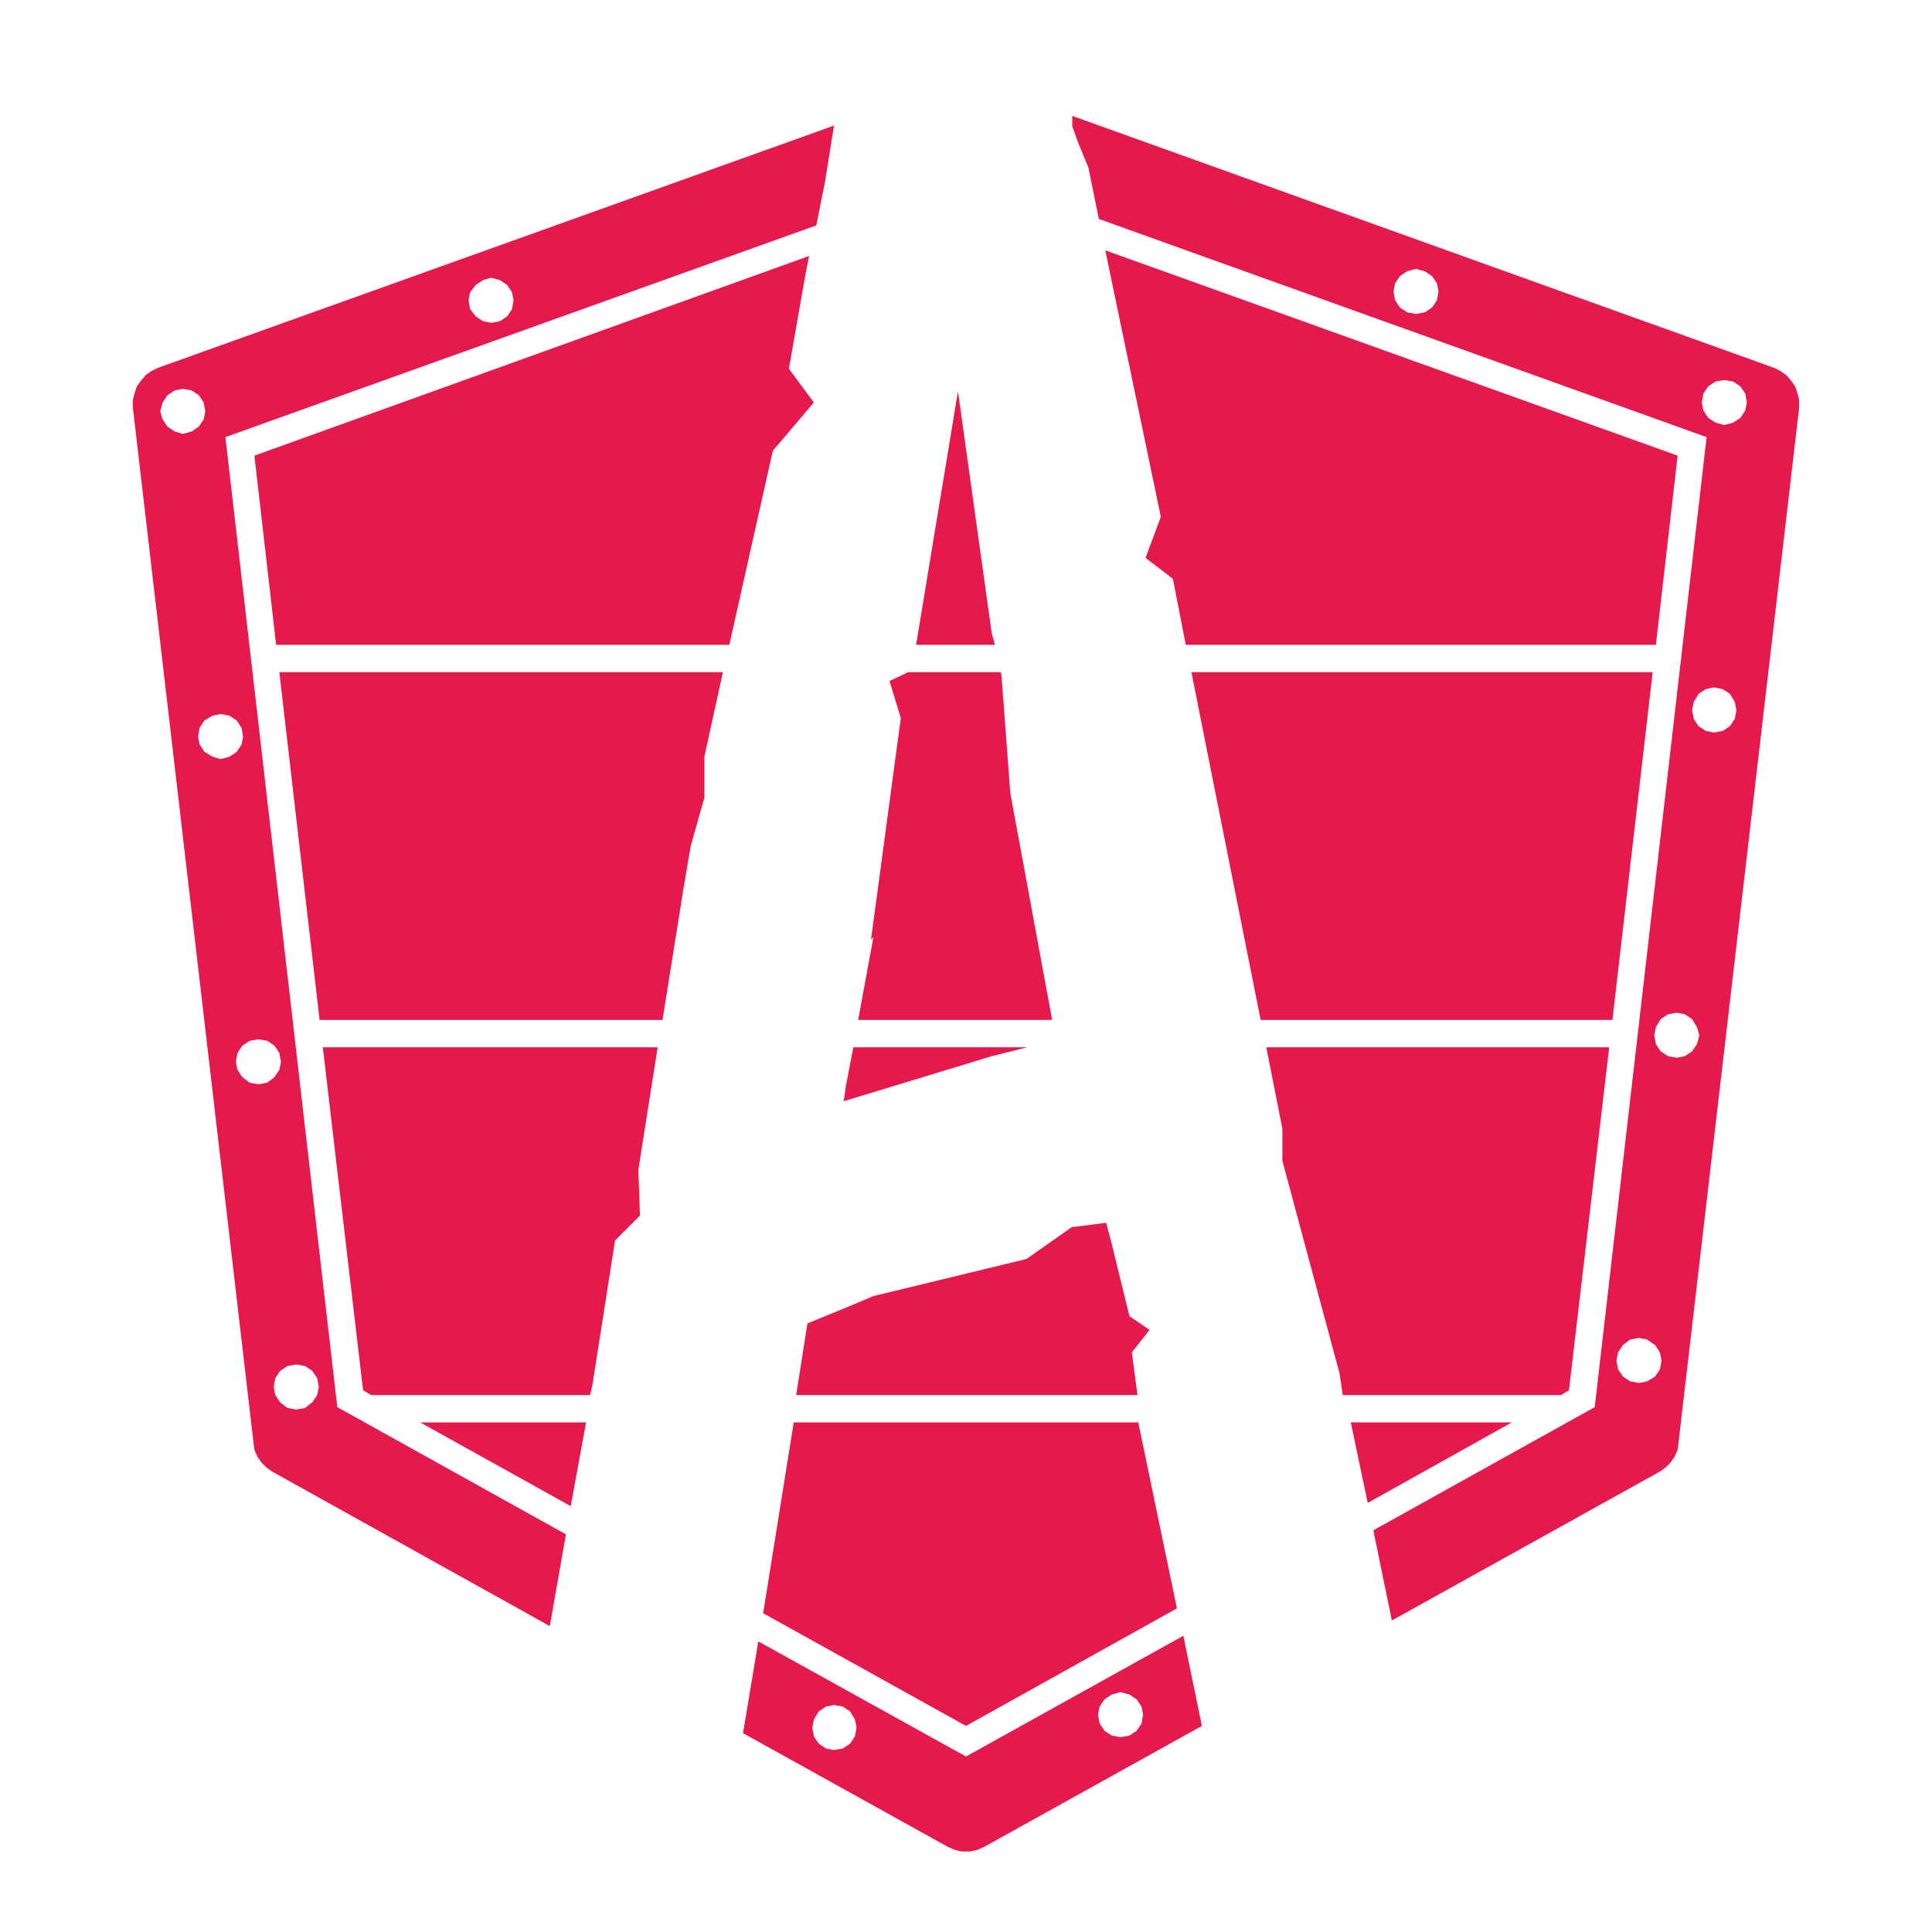
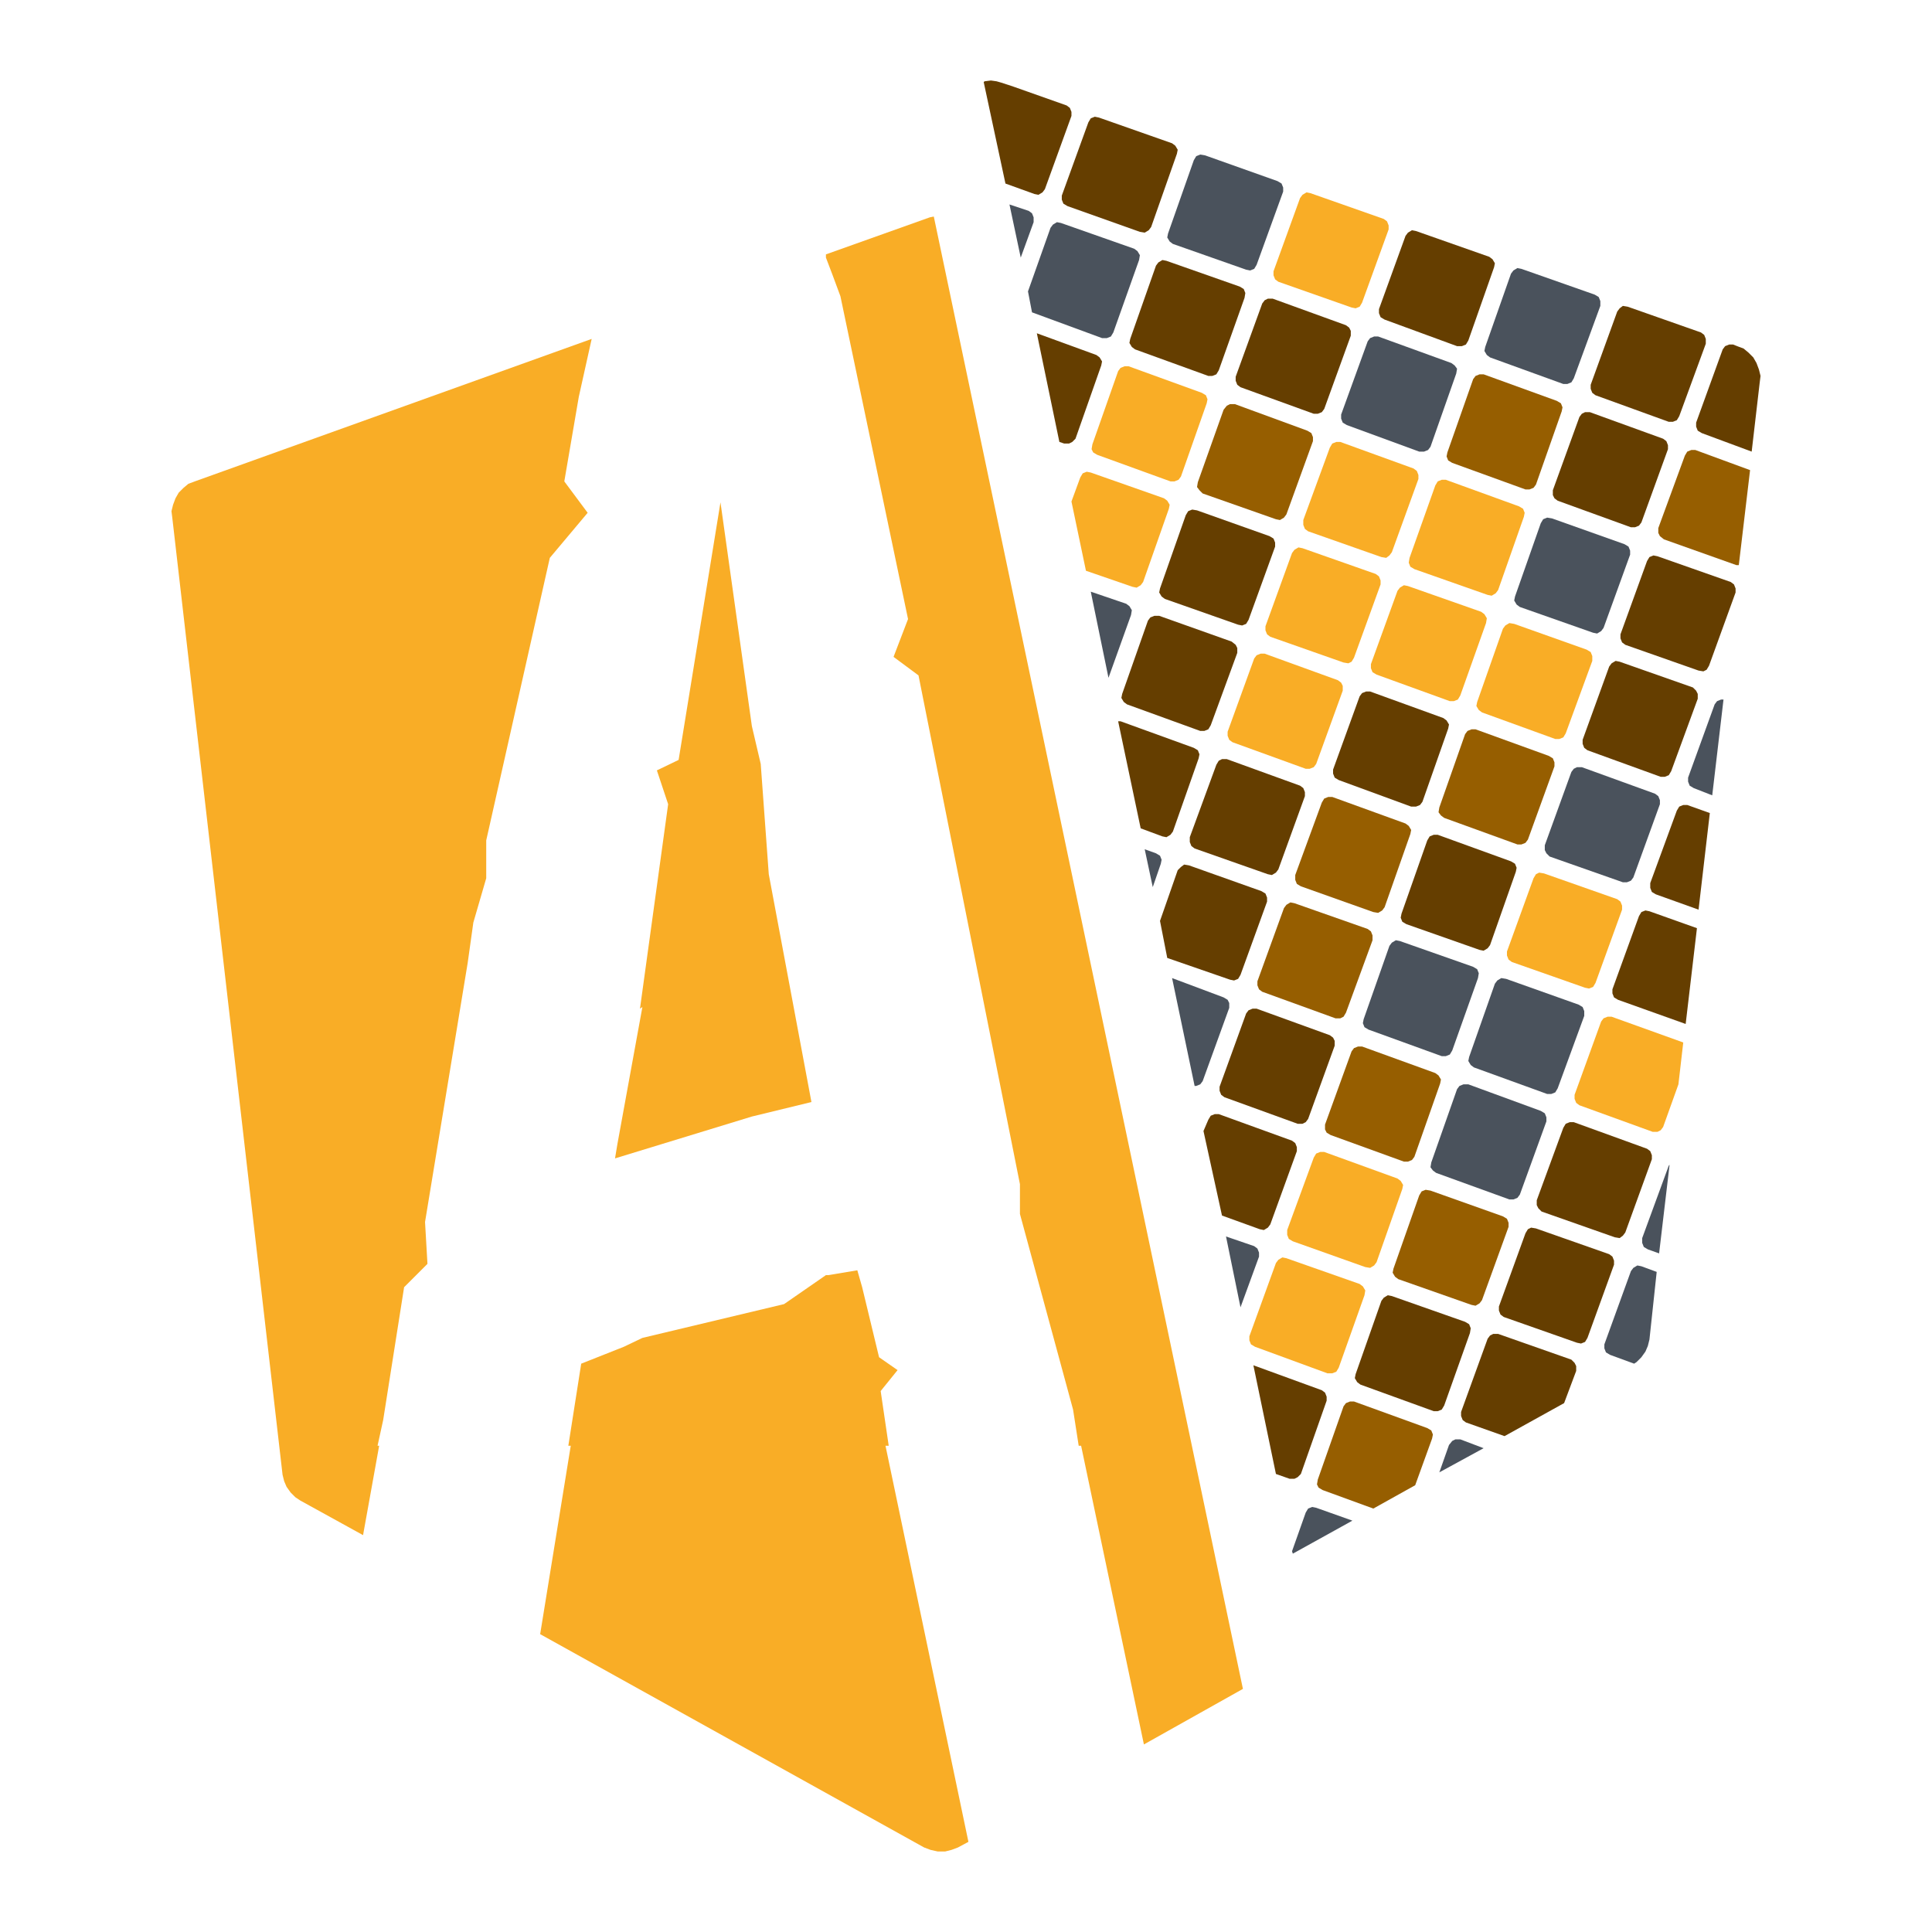
<svg xmlns="http://www.w3.org/2000/svg" viewBox="0 0 24 24">
-   <path fill="#e5194b" d="M9.06 8.01L9.6 5.6L10.11 5L9.8 4.58L10 3.44L10.05 3.18L3.16 5.66L3.43 8.01ZM12.32 7.87L11.9 4.86L11.38 8.01L12.36 8.01ZM8.49 11.04L8.58 10.51L8.75 9.91L8.75 9.4L8.98 8.35L3.47 8.35L3.97 12.67L8.23 12.67ZM10.85 11.64L10.66 12.67L13.07 12.67L12.55 9.85L12.44 8.38L12.43 8.35L11.28 8.35L11.05 8.46L11.19 8.92L10.82 11.67ZM3.15 17.93L3.16 18.01L3.2 18.1L3.25 18.17L3.31 18.23L3.38 18.28L6.83 20.2L7.03 19.06L4.19 17.48L2.8 5.43L10.14 2.8L10.25 2.25L10.36 1.56L1.96 4.57L1.88 4.61L1.81 4.66L1.75 4.73L1.7 4.8L1.67 4.89L1.65 4.97L1.65 5.06ZM6.1 4.01L6 3.99L5.91 3.93L5.84 3.84L5.82 3.73L5.84 3.63L5.91 3.54L6 3.48L6.1 3.45L6.21 3.48L6.3 3.54L6.36 3.63L6.38 3.73L6.36 3.84L6.3 3.93L6.21 3.99ZM2.38 5.36L2.27 5.39L2.17 5.36L2.08 5.3L2.02 5.21L1.99 5.11L2.02 5L2.08 4.91L2.17 4.85L2.27 4.83L2.38 4.85L2.47 4.91L2.53 5L2.55 5.11L2.53 5.21L2.47 5.3ZM2.85 9.4L2.74 9.43L2.64 9.4L2.54 9.34L2.48 9.25L2.46 9.15L2.48 9.04L2.54 8.95L2.64 8.89L2.74 8.87L2.85 8.89L2.94 8.95L3 9.04L3.02 9.15L3 9.25L2.94 9.34ZM3.21 13.47L3.1 13.45L3.01 13.38L2.95 13.29L2.93 13.19L2.95 13.08L3.01 12.99L3.1 12.93L3.21 12.91L3.32 12.93L3.41 12.99L3.47 13.08L3.49 13.19L3.47 13.29L3.41 13.38L3.32 13.45ZM3.79 17.49L3.68 17.51L3.57 17.49L3.48 17.42L3.42 17.33L3.4 17.23L3.42 17.12L3.48 17.03L3.57 16.97L3.68 16.95L3.79 16.97L3.88 17.03L3.94 17.12L3.96 17.23L3.94 17.33L3.88 17.42ZM10.51 13.48L10.48 13.68L12.32 13.12L12.76 13.01L10.6 13.01ZM4.51 17.27L4.61 17.33L7.33 17.33L7.36 17.2L7.64 15.41L7.95 15.1L7.93 14.53L8.17 13.01L4.01 13.01ZM7.28 17.67L5.22 17.67L7.09 18.71ZM13.73 3.11L14.42 6.42L14.23 6.93L14.57 7.19L14.73 8.01L20.57 8.01L20.84 5.66ZM20.53 8.35L14.8 8.35L15.66 12.67L20.03 12.67ZM22.35 5.06L22.35 4.97L22.33 4.89L22.3 4.8L22.25 4.73L22.19 4.66L22.12 4.61L22.04 4.57L13.32 1.44L13.32 1.57L13.4 1.79L13.52 2.08L13.65 2.72L21.2 5.43L19.81 17.48L17.06 19.01L17.29 20.13L20.62 18.28L20.69 18.23L20.75 18.17L20.8 18.1L20.84 18.01L20.85 17.93ZM17.7 3.88L17.59 3.9L17.48 3.88L17.39 3.82L17.33 3.73L17.31 3.62L17.33 3.52L17.39 3.43L17.48 3.37L17.59 3.34L17.7 3.37L17.79 3.43L17.85 3.52L17.87 3.62L17.85 3.73L17.79 3.82ZM21.62 5.19L21.53 5.25L21.42 5.28L21.31 5.25L21.22 5.19L21.16 5.1L21.14 5L21.16 4.89L21.22 4.8L21.31 4.74L21.42 4.72L21.53 4.74L21.62 4.8L21.68 4.89L21.7 5L21.68 5.1ZM21.49 9.02L21.4 9.08L21.29 9.1L21.19 9.08L21.1 9.02L21.04 8.93L21.02 8.82L21.04 8.72L21.1 8.62L21.19 8.56L21.29 8.54L21.4 8.56L21.49 8.62L21.55 8.72L21.57 8.82L21.55 8.93ZM20.93 13.12L20.83 13.14L20.72 13.12L20.63 13.06L20.57 12.97L20.55 12.86L20.57 12.76L20.63 12.66L20.72 12.6L20.83 12.58L20.93 12.6L21.02 12.66L21.08 12.76L21.11 12.86L21.08 12.97L21.02 13.06ZM20.56 17.1L20.46 17.16L20.36 17.18L20.25 17.16L20.16 17.1L20.1 17.01L20.08 16.9L20.1 16.8L20.16 16.71L20.25 16.64L20.36 16.62L20.46 16.64L20.56 16.71L20.62 16.8L20.64 16.9L20.62 17.01ZM19.99 13.01L15.73 13.01L15.93 14.02L15.93 14.42L16.64 17.06L16.68 17.33L19.39 17.33L19.49 17.27ZM10.85 16.1L10.59 16.21L10.03 16.44L9.89 17.33L14.13 17.33L14.06 16.8L14.28 16.52L14.03 16.35L13.8 15.41L13.74 15.19L13.35 15.24L13.32 15.24L12.75 15.64ZM16.78 17.67L16.99 18.67L18.78 17.67ZM9.48 20.04L12 21.44L14.62 19.98L14.14 17.67L9.86 17.67ZM14.7 20.32L12 21.82L9.42 20.39L9.23 21.53L11.77 22.94L11.86 22.98L11.95 23L12.05 23L12.14 22.98L12.23 22.94L14.93 21.44ZM10.47 21.72L10.36 21.74L10.26 21.72L10.17 21.66L10.11 21.57L10.09 21.46L10.11 21.36L10.17 21.26L10.26 21.2L10.36 21.18L10.47 21.2L10.56 21.26L10.62 21.36L10.64 21.46L10.62 21.57L10.56 21.66ZM14.03 21.56L13.92 21.58L13.81 21.56L13.72 21.5L13.66 21.41L13.64 21.3L13.66 21.2L13.72 21.11L13.81 21.05L13.92 21.02L14.03 21.05L14.12 21.11L14.18 21.2L14.2 21.3L14.18 21.41L14.12 21.5Z" />
+   <style>.s{fill:#f9ad26}.e{fill:#4a525c}.a{fill:#653e00}.b{fill:#965e00}.c{fill:#f9ad26}@media (prefers-color-scheme:light){.s{fill:#a55e00}.e{fill:#d0d7de}}</style>
+   <path class="s" d="M10.26 3.2L10.34 3.41L10.44 3.68L11.28 7.69L11.1 8.16L11.41 8.39L12.67 14.71L12.67 15.08L13.33 17.51L13.4 17.96L13.43 17.96L14.21 21.67L15.44 20.98L11.6 2.69L11.55 2.7L10.26 3.16ZM2.34 6.01L2.28 6.06L2.22 6.12L2.18 6.19L2.15 6.27L2.13 6.35L2.14 6.43L3.51 18.32L3.53 18.4L3.56 18.47L3.61 18.54L3.67 18.6L3.73 18.64L4.51 19.07L4.71 17.96L4.69 17.96L4.76 17.64L5.02 15.99L5.31 15.7L5.28 15.18L5.81 11.96L5.88 11.46L6.04 10.91L6.04 10.44L6.83 6.93L7.3 6.37L7.01 5.98L7.19 4.93L7.35 4.21L2.42 5.98ZM11.56 22.98L11.65 23L11.74 23L11.82 22.98L11.9 22.95L12.03 22.88L11 17.96L11.04 17.96L10.94 17.28L11.15 17.02L10.92 16.86L10.71 15.99L10.65 15.78L10.29 15.84L10.26 15.84L9.74 16.2L7.98 16.62L7.75 16.73L7.22 16.94L7.06 17.96L7.09 17.96L6.71 20.3L11.48 22.95ZM9.34 13.87L10.08 13.69L9.55 10.86L9.45 9.49L9.34 9.02L8.95 6.24L8.43 9.44L8.16 9.57L8.3 9.99L7.95 12.53L7.98 12.51L7.67 14.21L7.64 14.39Z" />
+   <path class="e" d="M14.51 2.9L14.5 2.95L14.53 3L14.57 3.03L15.48 3.35L15.53 3.36L15.58 3.34L15.61 3.29L15.94 2.38L15.94 2.33L15.92 2.28L15.87 2.25L14.97 1.93L14.91 1.92L14.86 1.94L14.83 1.99ZM12.78 2.62L12.54 2.54L12.68 3.2L12.84 2.76L12.84 2.7L12.82 2.65ZM13.83 4.13L14.15 3.23L14.16 3.17L14.13 3.12L14.09 3.09L13.18 2.77L13.13 2.76L13.08 2.79L13.05 2.83L12.77 3.62L12.82 3.88L13.69 4.2L13.75 4.2L13.8 4.18ZM17.07 4.18L17.02 4.2L16.99 4.24L16.66 5.15L16.66 5.2L16.68 5.25L16.73 5.28L17.63 5.61L17.69 5.61L17.74 5.59L17.77 5.55L18.09 4.64L18.1 4.58L18.07 4.54L18.03 4.51L17.12 4.18ZM13.99 7.5L13.55 7.35L13.77 8.42L14.05 7.64L14.06 7.58L14.03 7.53ZM14.36 10.6L14.22 10.55L14.32 11.02L14.42 10.73L14.43 10.68L14.41 10.63ZM17.34 11.68L17.29 11.71L17.26 11.75L16.94 12.66L16.93 12.71L16.95 12.76L17 12.79L17.91 13.12L17.96 13.12L18.01 13.1L18.04 13.05L18.36 12.15L18.37 12.09L18.35 12.04L18.3 12.01L17.39 11.69ZM15.27 12.46L15.25 12.42L15.2 12.39L14.56 12.15L14.84 13.49L14.86 13.49L14.91 13.47L14.94 13.43L15.27 12.52ZM15.23 15.36L15.41 16.24L15.64 15.61L15.64 15.56L15.62 15.51L15.58 15.48ZM16.25 18.74L16.22 18.79L16.05 19.27L16.06 19.3L16.8 18.89L16.35 18.73L16.3 18.72ZM18.45 4.31L18.44 4.36L18.47 4.41L18.51 4.44L19.42 4.77L19.47 4.77L19.52 4.75L19.55 4.7L19.88 3.8L19.88 3.74L19.86 3.69L19.81 3.66L18.9 3.34L18.85 3.33L18.8 3.36L18.77 3.4ZM19.22 6.43L19.17 6.45L19.14 6.5L18.82 7.41L18.81 7.46L18.84 7.51L18.88 7.54L19.79 7.86L19.84 7.87L19.89 7.84L19.92 7.8L20.25 6.89L20.25 6.84L20.23 6.79L20.18 6.76L19.28 6.44ZM20.97 9.71L20.99 9.76L21.04 9.79L21.27 9.88L21.41 8.69L21.38 8.69L21.33 8.71L21.3 8.75L20.97 9.66ZM19.55 9.55L19.52 9.59L19.19 10.5L19.19 10.56L19.21 10.6L19.25 10.64L20.16 10.96L20.21 10.96L20.26 10.94L20.29 10.9L20.62 9.99L20.62 9.94L20.6 9.89L20.56 9.86L19.65 9.53L19.59 9.53ZM18.65 12.15L18.6 12.18L18.57 12.22L18.25 13.13L18.24 13.18L18.27 13.23L18.31 13.26L19.22 13.59L19.27 13.59L19.32 13.57L19.35 13.52L19.68 12.62L19.68 12.56L19.66 12.51L19.61 12.48L18.71 12.16ZM18.18 13.47L18.13 13.49L18.1 13.53L17.78 14.44L17.77 14.5L17.8 14.54L17.84 14.57L18.75 14.9L18.8 14.9L18.85 14.88L18.88 14.84L19.21 13.93L19.21 13.88L19.19 13.83L19.14 13.8L18.24 13.47ZM20.42 15.49L20.47 15.52L20.61 15.57L20.74 14.47L20.73 14.48L20.4 15.38L20.4 15.44ZM20.58 15.8L20.39 15.73L20.34 15.72L20.29 15.75L20.26 15.79L19.93 16.7L19.93 16.75L19.95 16.8L20 16.83L20.3 16.94L20.33 16.92L20.39 16.86L20.44 16.79L20.47 16.72L20.49 16.64ZM17.88 18.29L18.43 17.99L18.14 17.88L18.08 17.88L18.04 17.9L18 17.95Z" />
+   <path class="a" d="M12.23 1.01L12.22 1.02L12.49 2.28L12.85 2.41L12.9 2.42L12.95 2.39L12.98 2.35L13.31 1.44L13.31 1.39L13.29 1.34L13.25 1.31L12.6 1.08L12.45 1.03L12.38 1.01L12.31 1ZM13.19 2.48L13.21 2.53L13.26 2.56L14.16 2.88L14.22 2.89L14.27 2.86L14.3 2.82L14.62 1.91L14.63 1.86L14.6 1.81L14.56 1.78L13.65 1.46L13.6 1.45L13.55 1.47L13.52 1.52L13.19 2.43ZM14.39 3.26L14.36 3.3L14.04 4.21L14.03 4.26L14.06 4.31L14.1 4.34L15.01 4.67L15.06 4.67L15.11 4.65L15.14 4.6L15.46 3.7L15.47 3.64L15.45 3.59L15.4 3.56L14.49 3.24L14.44 3.23ZM15.75 3.71L15.71 3.73L15.68 3.77L15.35 4.68L15.35 4.73L15.37 4.78L15.41 4.81L16.32 5.14L16.37 5.14L16.42 5.12L16.45 5.08L16.78 4.17L16.78 4.11L16.76 4.07L16.72 4.04L15.81 3.71ZM13.68 4.54L13.69 4.49L13.66 4.44L13.62 4.41L12.88 4.14L13.16 5.49L13.22 5.51L13.28 5.51L13.32 5.49L13.36 5.45ZM14.76 6.35L14.73 6.4L14.41 7.31L14.4 7.36L14.43 7.41L14.47 7.44L15.38 7.76L15.43 7.77L15.48 7.75L15.51 7.7L15.84 6.79L15.84 6.74L15.82 6.69L15.77 6.66L14.87 6.34L14.81 6.33ZM14.34 7.65L14.29 7.67L14.26 7.71L13.94 8.62L13.93 8.67L13.96 8.72L14 8.75L14.91 9.08L14.96 9.08L15.01 9.06L15.04 9.01L15.37 8.11L15.37 8.05L15.35 8.01L15.3 7.97L14.4 7.65ZM16.92 8.61L16.89 8.65L16.56 9.56L16.56 9.61L16.58 9.66L16.63 9.69L17.53 10.02L17.59 10.02L17.64 10L17.67 9.96L17.99 9.05L18 9L17.97 8.95L17.93 8.92L17.02 8.59L16.97 8.59ZM14.89 9.42L14.9 9.37L14.88 9.32L14.83 9.29L13.92 8.96L13.89 8.96L14.17 10.29L14.44 10.39L14.49 10.4L14.54 10.37L14.57 10.33ZM15.14 9.45L15.11 9.5L14.78 10.4L14.78 10.46L14.8 10.51L14.84 10.54L15.75 10.86L15.8 10.87L15.85 10.84L15.88 10.8L16.21 9.89L16.21 9.84L16.19 9.79L16.15 9.76L15.24 9.43L15.18 9.43ZM15.74 11.2L15.74 11.15L15.72 11.1L15.67 11.07L14.77 10.75L14.71 10.74L14.67 10.77L14.63 10.81L14.41 11.44L14.5 11.9L15.28 12.17L15.33 12.18L15.38 12.16L15.41 12.11ZM15.51 12.55L15.48 12.59L15.15 13.5L15.15 13.55L15.17 13.6L15.21 13.63L16.12 13.96L16.18 13.96L16.22 13.94L16.25 13.9L16.58 12.99L16.58 12.93L16.56 12.89L16.52 12.86L15.61 12.53L15.56 12.53ZM16.11 14.3L16.11 14.25L16.09 14.2L16.05 14.17L15.14 13.84L15.09 13.84L15.04 13.86L15.01 13.91L14.95 14.05L15.18 15.1L15.65 15.27L15.7 15.28L15.75 15.25L15.78 15.21ZM16.16 18.31L16.48 17.4L16.48 17.35L16.46 17.3L16.42 17.27L15.57 16.96L15.85 18.31L16.02 18.37L16.08 18.37L16.12 18.35ZM17.13 3.89L17.15 3.94L17.2 3.97L18.1 4.3L18.16 4.3L18.21 4.28L18.24 4.23L18.56 3.32L18.57 3.27L18.54 3.22L18.5 3.19L17.59 2.87L17.54 2.86L17.49 2.89L17.46 2.93L17.13 3.84ZM19.76 4.83L19.78 4.88L19.82 4.91L20.73 5.24L20.78 5.24L20.83 5.22L20.86 5.17L21.19 4.27L21.19 4.21L21.17 4.16L21.13 4.13L20.22 3.81L20.16 3.8L20.12 3.83L20.09 3.87L19.76 4.78ZM21.72 4.38L21.66 4.33L21.58 4.3L21.53 4.28L21.48 4.28L21.43 4.3L21.4 4.34L21.07 5.25L21.07 5.3L21.09 5.35L21.14 5.38L21.76 5.61L21.86 4.75L21.87 4.67L21.85 4.59L21.82 4.51L21.78 4.44ZM19.65 5.14L19.62 5.18L19.29 6.09L19.29 6.15L19.31 6.19L19.35 6.22L20.26 6.55L20.31 6.55L20.36 6.53L20.39 6.49L20.72 5.58L20.72 5.53L20.7 5.48L20.66 5.45L19.75 5.12L19.69 5.12ZM20.49 6.92L20.46 6.97L20.13 7.88L20.13 7.93L20.15 7.98L20.19 8.01L21.1 8.33L21.16 8.34L21.2 8.32L21.23 8.27L21.56 7.36L21.56 7.31L21.54 7.26L21.5 7.23L20.59 6.91L20.54 6.9ZM20.02 8.24L19.99 8.28L19.66 9.19L19.66 9.24L19.68 9.29L19.72 9.32L20.63 9.65L20.68 9.65L20.73 9.63L20.76 9.58L21.09 8.68L21.09 8.62L21.07 8.58L21.03 8.54L20.12 8.22L20.07 8.21ZM20.83 10.07L20.5 10.97L20.5 11.03L20.52 11.08L20.57 11.11L21.1 11.3L21.24 10.1L20.96 10L20.91 10L20.86 10.02ZM17.76 10.39L17.73 10.44L17.41 11.35L17.4 11.4L17.42 11.45L17.47 11.48L18.38 11.8L18.43 11.81L18.48 11.78L18.51 11.74L18.83 10.83L18.84 10.78L18.82 10.73L18.77 10.7L17.86 10.37L17.81 10.37ZM20.03 12.29L20.03 12.34L20.05 12.39L20.1 12.42L20.94 12.72L21.08 11.53L20.49 11.32L20.44 11.31L20.39 11.33L20.36 11.38ZM19.45 13.96L19.42 14.01L19.09 14.91L19.09 14.97L19.11 15.01L19.15 15.05L20.06 15.37L20.12 15.38L20.16 15.35L20.19 15.31L20.52 14.4L20.52 14.35L20.5 14.3L20.46 14.27L19.55 13.94L19.5 13.94ZM18.98 15.27L18.95 15.32L18.62 16.23L18.62 16.28L18.64 16.33L18.68 16.36L19.59 16.68L19.64 16.69L19.69 16.67L19.72 16.62L20.05 15.71L20.05 15.66L20.03 15.61L19.99 15.58L19.08 15.26L19.02 15.25ZM17.19 16.12L17.16 16.16L16.84 17.07L16.83 17.12L16.86 17.17L16.9 17.2L17.81 17.53L17.86 17.53L17.91 17.51L17.94 17.46L18.26 16.56L18.27 16.5L18.25 16.45L18.2 16.42L17.29 16.1L17.24 16.09ZM18.61 16.57L18.55 16.57L18.51 16.59L18.48 16.63L18.15 17.54L18.15 17.59L18.17 17.64L18.21 17.67L18.69 17.84L19.43 17.43L19.58 17.03L19.58 16.97L19.56 16.93L19.52 16.89Z" />
+   <path class="b" d="M18.43 4.65L18.38 4.65L18.33 4.67L18.3 4.71L17.98 5.62L17.97 5.67L17.99 5.72L18.04 5.75L18.95 6.08L19 6.08L19.05 6.06L19.08 6.02L19.4 5.11L19.41 5.06L19.39 5.01L19.34 4.98ZM15.34 5.02L15.28 5.02L15.24 5.04L15.2 5.09L14.88 5.99L14.87 6.05L14.9 6.09L14.94 6.13L15.85 6.45L15.9 6.46L15.95 6.43L15.98 6.39L16.31 5.48L16.31 5.43L16.29 5.38L16.24 5.35ZM20.96 5.61L20.93 5.66L20.6 6.56L20.6 6.62L20.62 6.66L20.67 6.7L21.57 7.02L21.6 7.02L21.74 5.84L21.06 5.59L21.01 5.59ZM18.33 9.06L18.28 9.06L18.23 9.08L18.2 9.12L17.88 10.03L17.87 10.09L17.9 10.13L17.94 10.16L18.85 10.49L18.9 10.49L18.95 10.47L18.98 10.43L19.31 9.52L19.31 9.47L19.29 9.42L19.24 9.39ZM16.55 9.9L16.5 9.9L16.45 9.92L16.42 9.97L16.09 10.87L16.09 10.93L16.11 10.98L16.16 11.01L17.06 11.33L17.12 11.34L17.17 11.31L17.2 11.27L17.52 10.36L17.53 10.31L17.5 10.26L17.46 10.23ZM16.08 11.22L16.03 11.21L15.98 11.24L15.95 11.28L15.62 12.19L15.62 12.24L15.64 12.29L15.68 12.32L16.59 12.65L16.65 12.65L16.69 12.63L16.72 12.58L17.05 11.68L17.05 11.62L17.03 11.57L16.99 11.54ZM16.92 13L16.87 13L16.82 13.02L16.79 13.06L16.46 13.97L16.46 14.03L16.48 14.07L16.53 14.1L17.44 14.43L17.49 14.43L17.54 14.41L17.57 14.37L17.89 13.46L17.9 13.41L17.87 13.36L17.83 13.33ZM17.71 14.78L17.66 14.8L17.63 14.85L17.31 15.76L17.3 15.81L17.33 15.86L17.37 15.89L18.28 16.21L18.33 16.22L18.38 16.19L18.41 16.15L18.74 15.24L18.74 15.19L18.72 15.14L18.67 15.11L17.77 14.79ZM17.73 17.74L16.82 17.41L16.77 17.41L16.72 17.43L16.69 17.47L16.37 18.38L16.36 18.44L16.38 18.48L16.43 18.51L17.06 18.74L17.58 18.45L17.79 17.87L17.8 17.82L17.78 17.77Z" />
+   <path class="c" d="M16.15 2.46L15.82 3.37L15.82 3.42L15.84 3.47L15.88 3.5L16.79 3.82L16.84 3.83L16.89 3.81L16.92 3.76L17.25 2.85L17.25 2.8L17.23 2.75L17.19 2.72L16.28 2.4L16.23 2.39L16.18 2.42ZM13.97 4.55L13.92 4.57L13.89 4.61L13.57 5.52L13.56 5.58L13.58 5.62L13.63 5.65L14.54 5.98L14.59 5.98L14.64 5.96L14.67 5.92L14.99 5.01L15 4.96L14.98 4.91L14.93 4.88L14.02 4.55ZM14.2 7.23L14.52 6.32L14.53 6.27L14.5 6.22L14.46 6.19L13.55 5.87L13.5 5.86L13.45 5.88L13.42 5.93L13.31 6.23L13.49 7.09L14.07 7.29L14.12 7.3L14.17 7.27ZM16.18 6.81L16.13 6.8L16.08 6.83L16.05 6.87L15.72 7.78L15.72 7.83L15.74 7.88L15.78 7.91L16.69 8.23L16.75 8.24L16.79 8.22L16.82 8.17L17.15 7.26L17.15 7.21L17.13 7.16L17.09 7.13ZM15.66 8.12L15.61 8.14L15.58 8.18L15.25 9.09L15.25 9.14L15.27 9.19L15.31 9.22L16.22 9.55L16.27 9.55L16.32 9.53L16.35 9.49L16.68 8.58L16.68 8.52L16.66 8.48L16.62 8.45L15.71 8.12ZM16.4 14.31L16.35 14.33L16.32 14.38L15.99 15.28L15.99 15.34L16.01 15.39L16.06 15.42L16.96 15.74L17.02 15.75L17.07 15.72L17.1 15.68L17.42 14.77L17.43 14.72L17.4 14.67L17.36 14.64L16.45 14.31ZM15.98 15.63L15.93 15.62L15.88 15.65L15.85 15.69L15.52 16.6L15.52 16.65L15.54 16.7L15.59 16.73L16.49 17.06L16.55 17.06L16.6 17.04L16.63 16.99L16.95 16.09L16.96 16.03L16.93 15.98L16.89 15.95ZM16.6 5.49L16.55 5.51L16.52 5.56L16.19 6.46L16.19 6.52L16.21 6.57L16.25 6.6L17.16 6.92L17.22 6.93L17.26 6.9L17.29 6.86L17.62 5.95L17.62 5.9L17.6 5.85L17.56 5.82L16.65 5.49ZM17.91 5.96L17.86 5.98L17.83 6.03L17.51 6.93L17.5 6.99L17.52 7.04L17.57 7.07L18.48 7.39L18.53 7.4L18.58 7.37L18.61 7.33L18.93 6.42L18.94 6.37L18.92 6.32L18.87 6.29L17.96 5.96ZM17.44 7.27L17.39 7.3L17.36 7.34L17.03 8.25L17.03 8.3L17.05 8.35L17.1 8.38L18.01 8.71L18.06 8.71L18.11 8.69L18.14 8.64L18.46 7.74L18.47 7.68L18.44 7.63L18.4 7.6L17.49 7.28ZM18.75 7.74L18.7 7.77L18.67 7.81L18.35 8.72L18.34 8.77L18.37 8.82L18.41 8.85L19.32 9.18L19.37 9.18L19.42 9.16L19.45 9.11L19.78 8.21L19.78 8.15L19.76 8.1L19.71 8.07L18.81 7.75ZM19.12 10.84L19.08 10.86L19.05 10.91L18.72 11.82L18.72 11.87L18.74 11.92L18.78 11.95L19.69 12.27L19.74 12.28L19.79 12.26L19.82 12.21L20.15 11.3L20.15 11.25L20.13 11.2L20.09 11.17L19.18 10.85ZM19.89 12.69L19.56 13.6L19.56 13.65L19.58 13.7L19.62 13.73L20.53 14.06L20.59 14.06L20.63 14.04L20.66 14L20.85 13.47L20.91 12.95L20.02 12.63L19.97 12.63L19.92 12.65Z" />
</svg>
